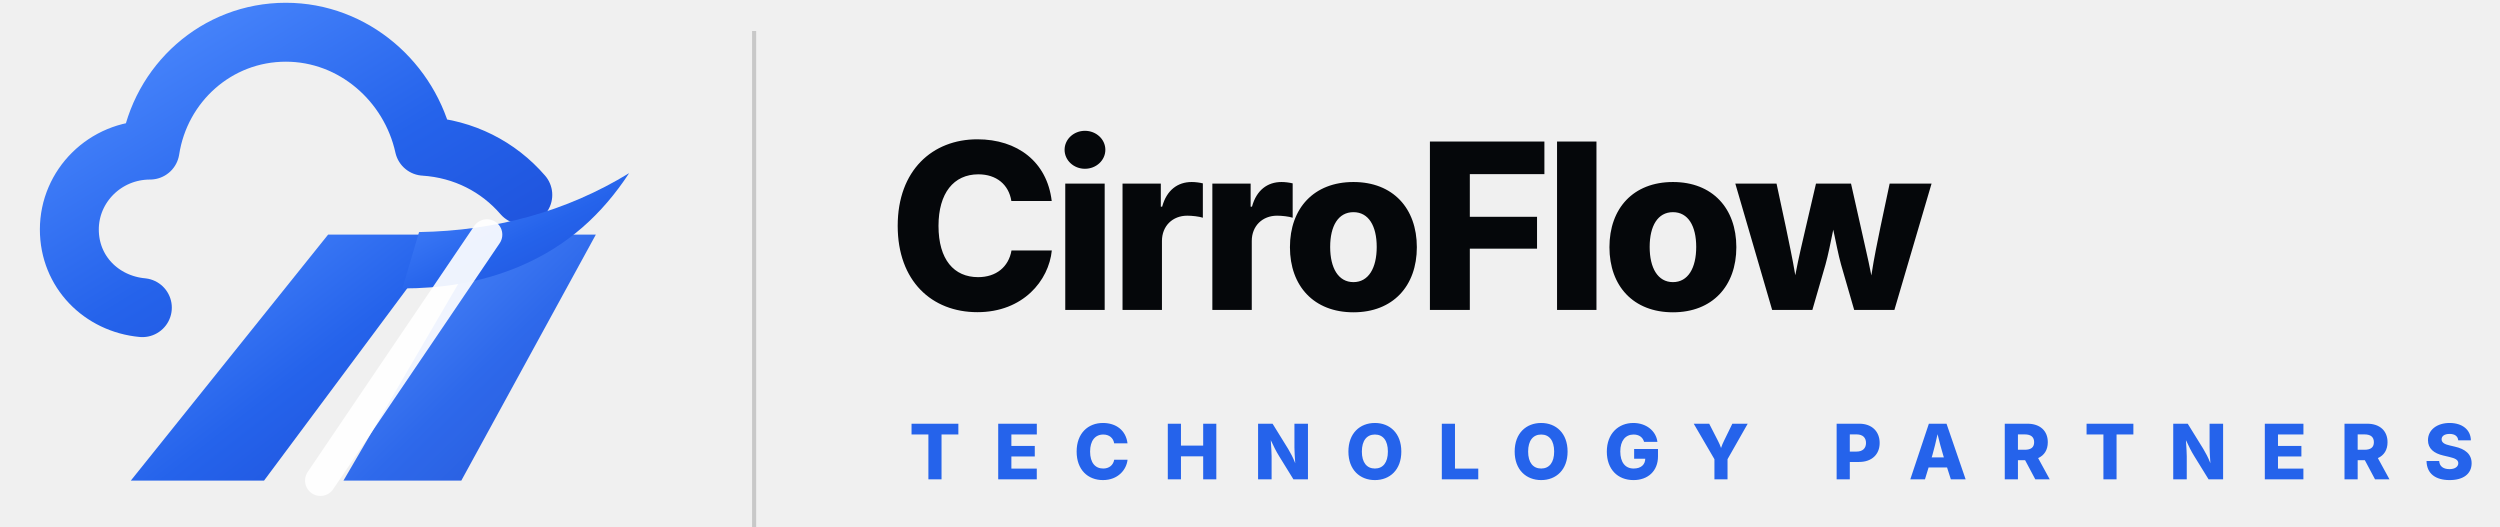
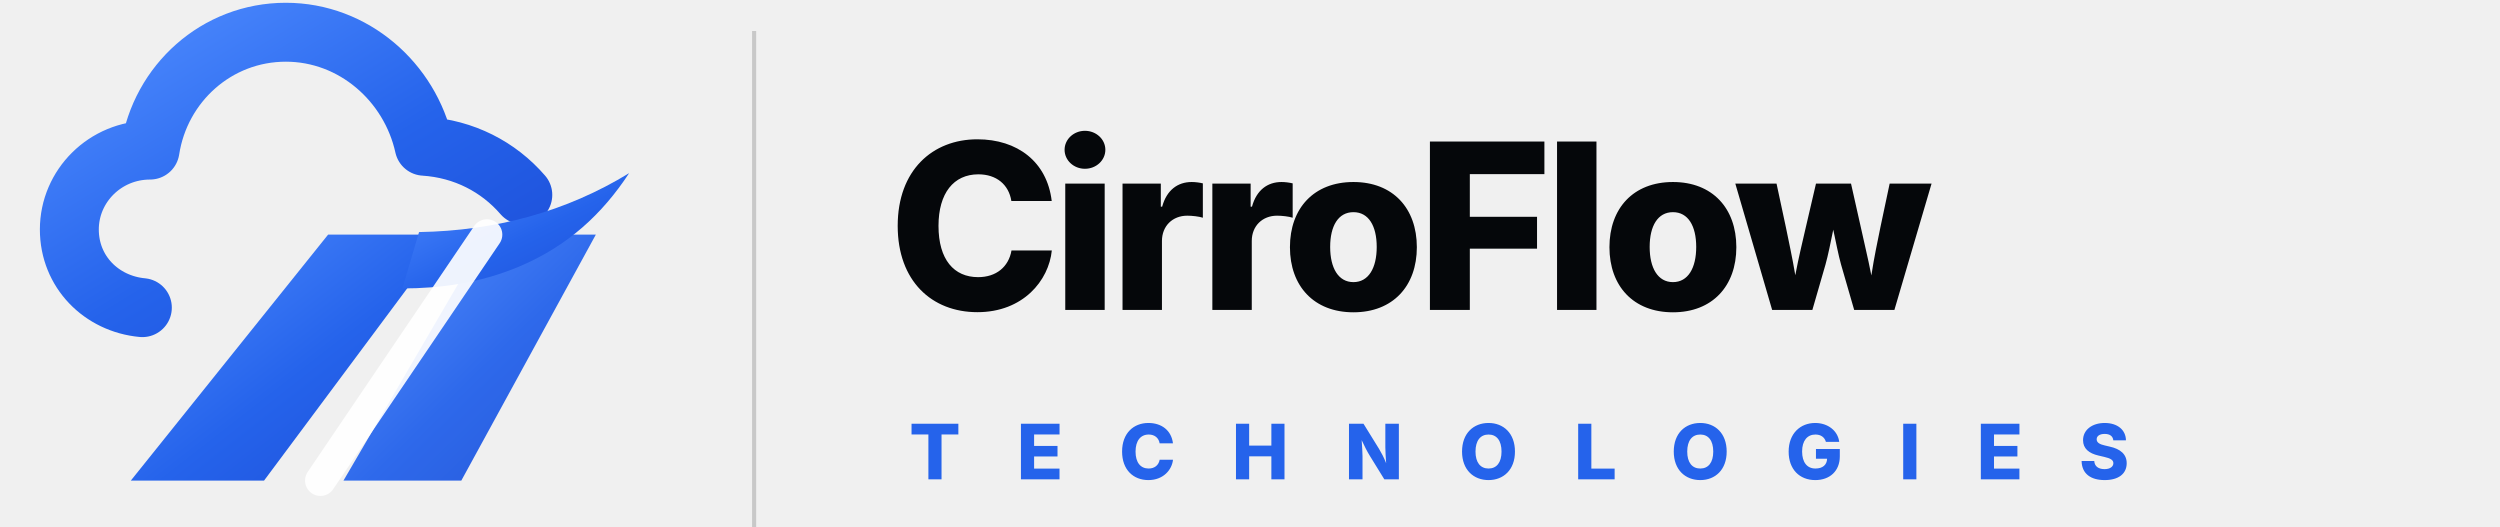
<svg xmlns="http://www.w3.org/2000/svg" width="1210" height="255" viewBox="85 150 1210 255" role="img" aria-labelledby="title desc">
  <defs>
    <linearGradient id="blue" x1="0" y1="0" x2="1" y2="1">
      <stop offset="0" stop-color="#4F8CFF" />
      <stop offset="0.55" stop-color="#2563EB" />
      <stop offset="1" stop-color="#1D4ED8" />
    </linearGradient>
  </defs>
  <g transform="translate(95 116) scale(.62)">
    <path d="M95 295 C63 292 38 267 38 234 C38 200 66 172 101 172 C109 120 153 80 207 80 C260 80 304 119 315 169 C346 171 373 185 392 207" fill="none" stroke="url(#blue)" stroke-width="46" stroke-linecap="round" stroke-linejoin="round" />
    <path d="M86 430 L240 238 L333 238 L190 430 Z" fill="url(#blue)" />
    <path d="M252 430 L364 238 L449 238 L344 430 Z" fill="url(#blue)" opacity="0.95" />
    <path d="M311 236 C371 235 426 220 475 190 C454 222 427 247 389 263 C358 276 327 280 298 280 Z" fill="url(#blue)" />
    <path d="M234 430 L364 238" stroke="#ffffff" stroke-width="24" stroke-linecap="round" opacity="0.92" />
  </g>
  <line x1="450" y1="165" x2="450" y2="435" stroke="#111111" stroke-opacity=".18" stroke-width="2" />
  <text x="515" y="300" fill="#05070A" font-family="Inter, Arial, Helvetica, sans-serif" font-size="112" font-weight="800" letter-spacing="-4">CirroFlow</text>
-   <text x="525" y="382" fill="#2563EB" font-family="Inter, Arial, Helvetica, sans-serif" font-size="37" font-weight="800" letter-spacing="16">TECHNOLOGY PARTNERS</text>
+   <text x="525" y="382" fill="#2563EB" font-family="Inter, Arial, Helvetica, sans-serif" font-size="37" font-weight="800" letter-spacing="27">TECHNOLOGIES</text>
</svg>
